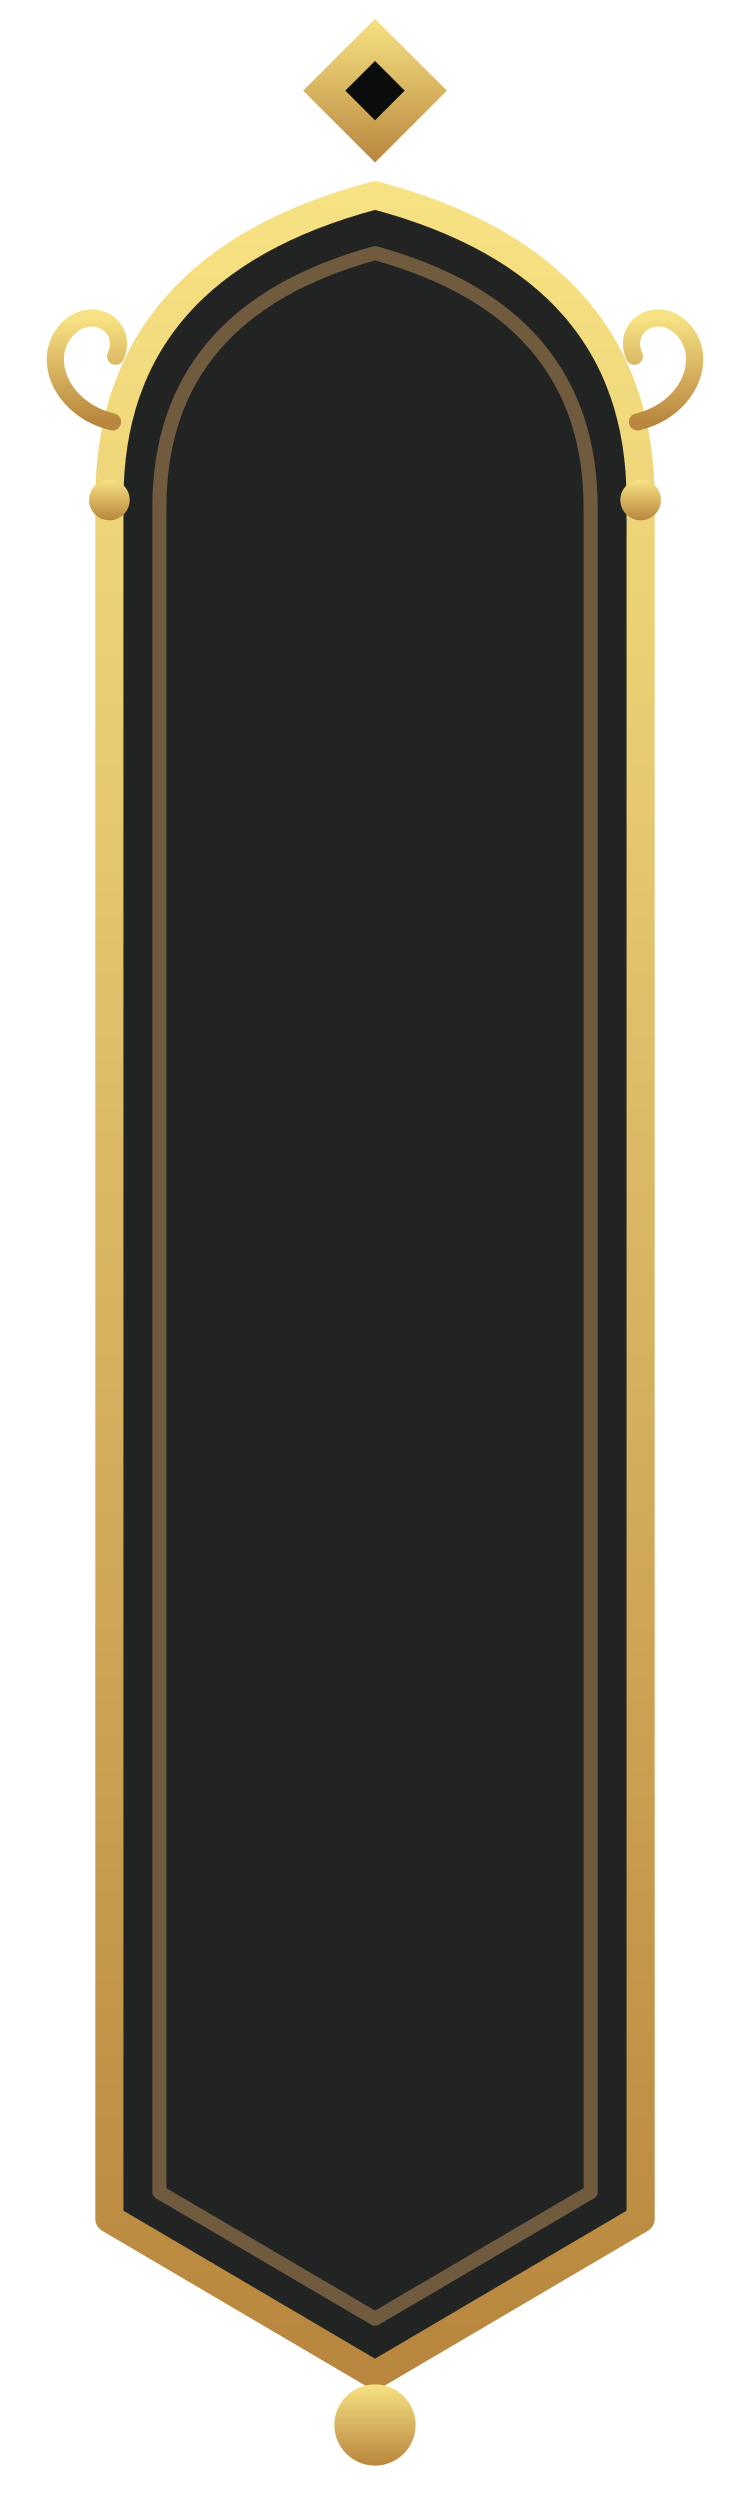
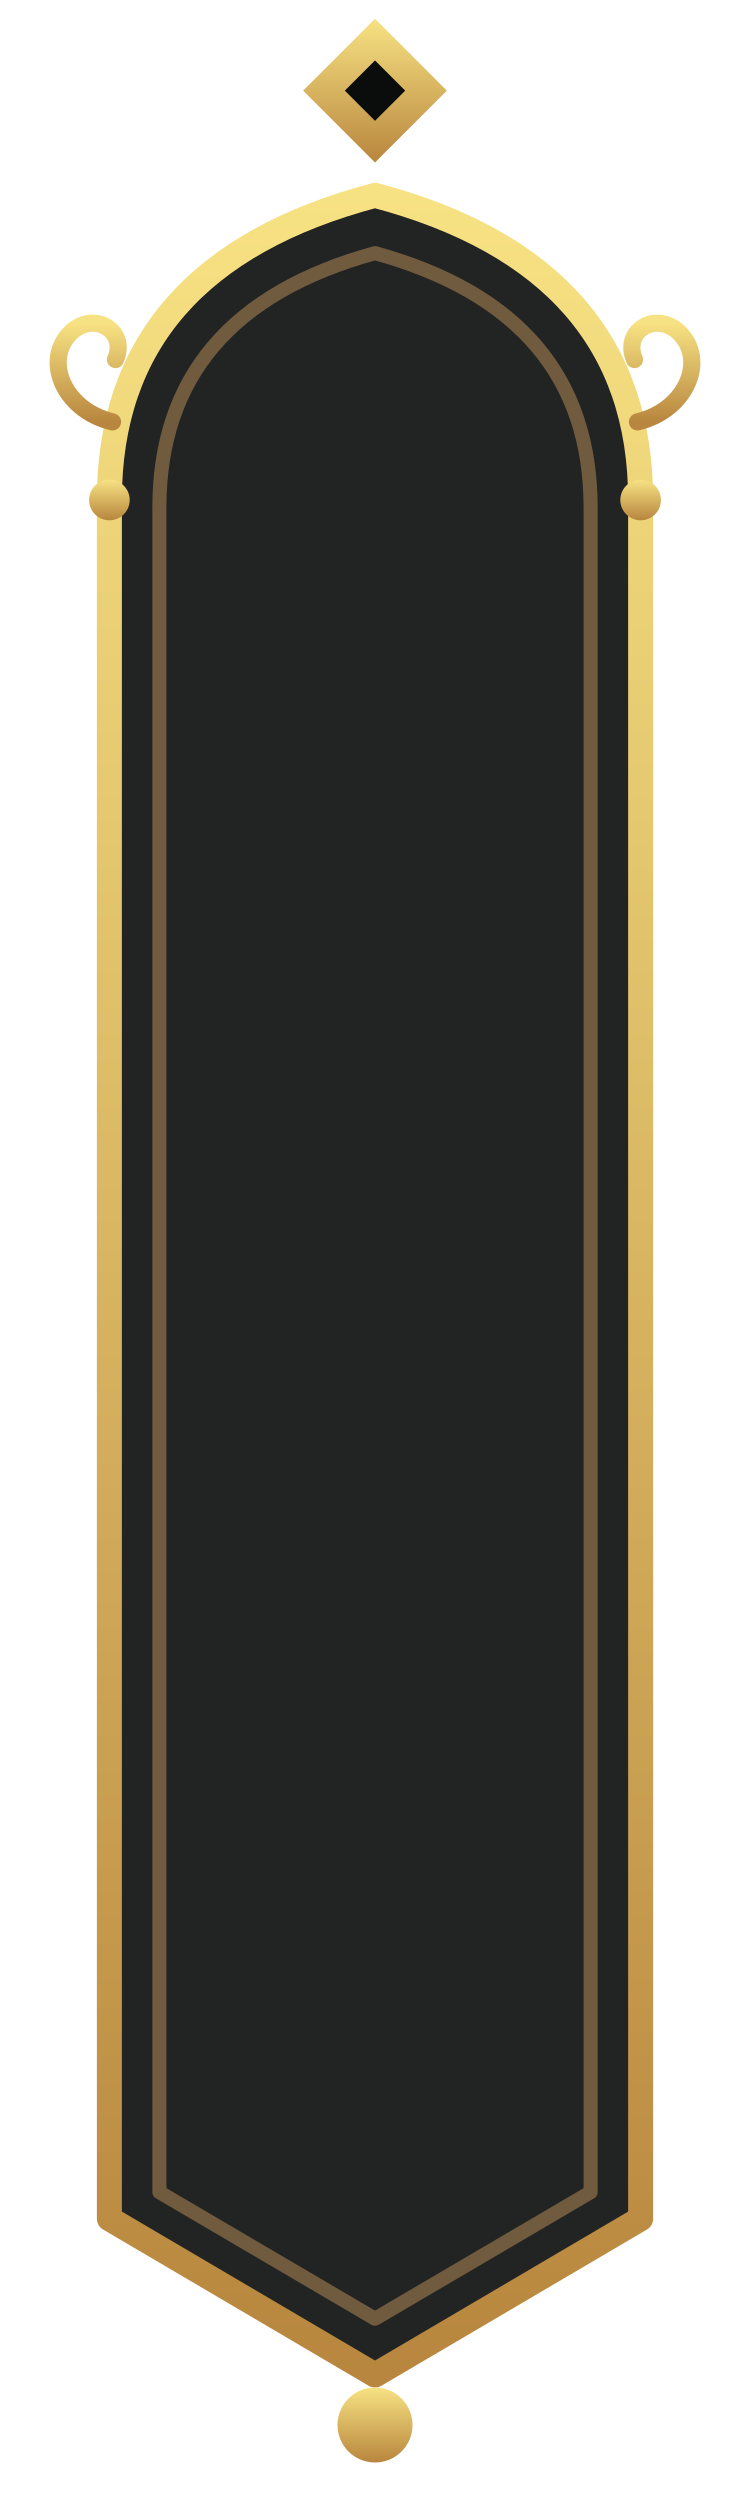
<svg xmlns="http://www.w3.org/2000/svg" viewBox="0 0 48 160" width="48" height="160">
  <defs>
    <linearGradient id="g" x1="0" y1="0" x2="0" y2="1">
      <stop offset="0" stop-color="#F7E283" />
      <stop offset="1" stop-color="#B8863E" />
    </linearGradient>
  </defs>
-   <path d="M7,32 Q7,17 24,12.5 Q41,17 41,32 L41,142 L24,152 L7,142 Z" fill="#0B0D0C" fill-opacity="0.9" stroke="url(#g)" stroke-width="1.8" stroke-linejoin="round" />
+   <path d="M7,32 Q7,17 24,12.5 Q41,17 41,32 L41,142 L24,152 L7,142 Z" fill="#0B0D0C" fill-opacity="0.9" stroke="url(#g)" stroke-width="1.6" stroke-linejoin="round" />
  <path d="M10.2,32.5 Q10.2,20 24,16.2 Q37.8,20 37.8,32.5 L37.8,140.3 L24,148.4 L10.2,140.3 Z" fill="none" stroke="#705B3F" stroke-width="0.9" stroke-linejoin="round" />
-   <g fill="none" stroke="url(#g)" stroke-width="1.1" stroke-linecap="round">
-     <path d="M7.2,27 C3.8,26.2 2.4,22.6 4.6,20.8 C6.2,19.6 8.2,21 7.4,22.8" />
-     <path d="M40.8,27 C44.2,26.2 45.6,22.6 43.4,20.8 C41.8,19.6 39.8,21 40.6,22.8" />
-   </g>
+   <path d="M7.2,27 C3.97,26.24 2.64,22.82 4.73,21.11 C6.25,19.97 8.15,21.3 7.39,23.01" fill="none" stroke="url(#g)" stroke-width="1.1" stroke-linecap="round" />
+   <path d="M40.8,27 C44.03,26.24 45.36,22.82 43.27,21.11 C41.75,19.97 39.85,21.3 40.61,23.01" fill="none" stroke="url(#g)" stroke-width="1.1" stroke-linecap="round" />
  <circle cx="7" cy="32" r="1.3" fill="url(#g)" />
  <circle cx="41" cy="32" r="1.3" fill="url(#g)" />
  <path d="M24,1.2 l4.6,4.6 -4.6,4.6 -4.6,-4.6z" fill="url(#g)" />
-   <path d="M24,3.9 l1.9,1.9 -1.9,1.9 -1.9,-1.9z" fill="#0B0D0C" />
-   <circle cx="24" cy="155.2" r="2.6" fill="url(#g)" />
+   <path d="M24,3.868 l1.932,1.932 -1.932,1.932 -1.932,-1.932z" fill="#0B0D0C" />
+   <circle cx="24" cy="155.2" r="2.4" fill="url(#g)" />
</svg>
